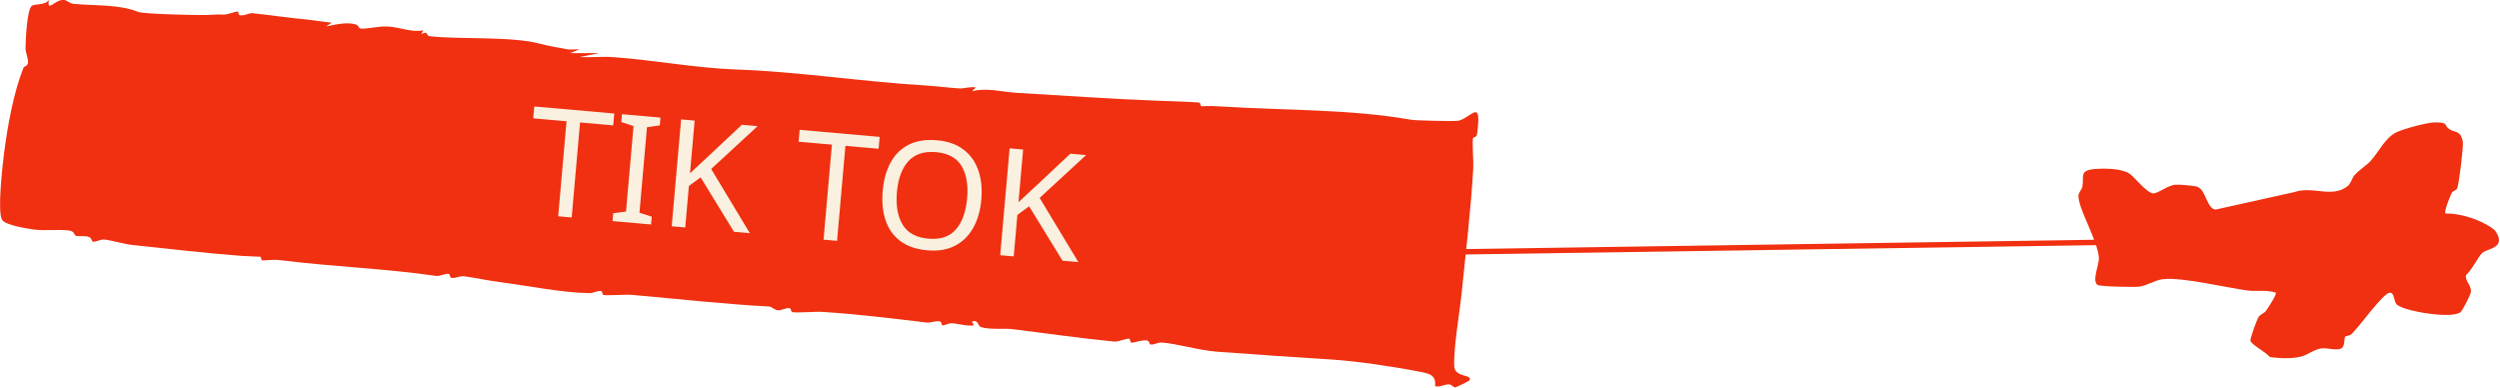
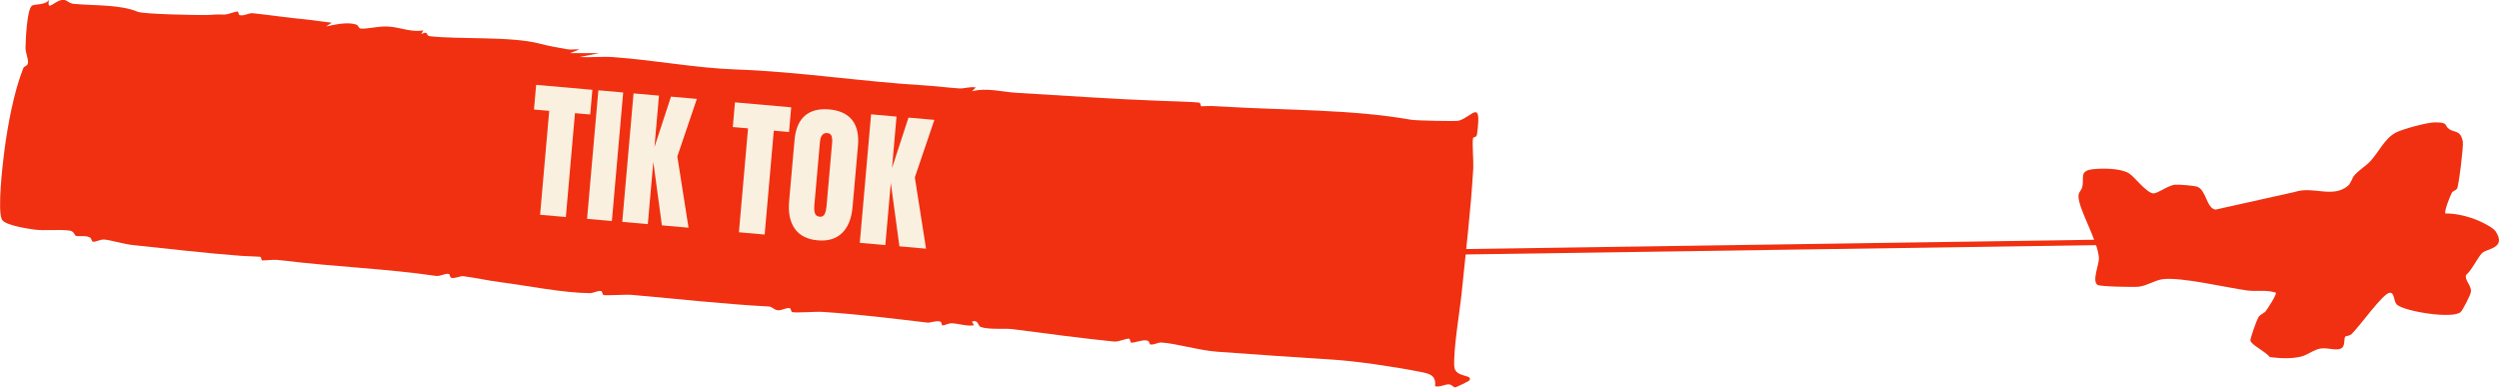
<svg xmlns="http://www.w3.org/2000/svg" id="Layer_2" viewBox="0 0 563.98 87.41">
  <defs>
-     <style>.cls-1{fill:none;stroke:#f03010;stroke-miterlimit:10;stroke-width:1.22px;}.cls-2{fill:#faf0e0;font-family:Anton-Regular, Anton;font-size:33.89px;}.cls-3{fill:#f03010;}</style>
+     <style>.cls-1{fill:none;stroke:#f03010;stroke-miterlimit:10;stroke-width:1.22px;}.cls-2{fill:#faf0e0;}.cls-3{fill:#f03010;}</style>
  </defs>
  <g id="Wireframe">
    <path class="cls-3" d="M135.08,12.02l-4.3.85c2.48.13,5.04-.16,7.52.01,9.39.66,18.63,2.48,27.94,2.8,14.04.49,28.21,2.75,43.01,3.63,2.45.15,4.93.5,7.31.64,1.04.06,2.48-.49,3.66-.21l-.86.85c3.33-.87,6.74.15,10.1.35,10.5.61,21.96,1.43,32.25,1.8,1.39.05,8.26.25,8.96.43.33.09.27.83.47.81,2.14-.11,2.69-.07,4.78.06,14.44.88,28.99.58,42.58,2.98,1,.18,10.06.39,10.71.21,3.05-.85,5.23-5.24,4.13,3.05-.11.82-.86.57-.91.9-.21,1.25.15,5.22.06,6.8-.54,9.4-1.72,19.07-2.6,27.92-.45,4.47-1.9,12.72-1.69,16.75.14,2.64,4.4,1.74,3.39,3.19-.1.15-3.04,1.58-3.21,1.56-.33-.03-.76-.63-1.31-.69-.93-.09-2.13.72-3.2.41.3-2.65-1.46-2.87-3.77-3.32-5.66-1.11-14.09-2.35-19.66-2.7-8.34-.52-17.07-1.12-25.77-1.76-4.09-.3-9.32-1.88-12.54-2.07-.82-.05-1.69.57-2.49.44-.32-.05-.1-.83-.91-.92-1.25-.13-2.75.6-3.41.5-.29-.05-.24-.88-.51-.9-.7-.05-2.35.76-3.41.66-7.33-.74-15.1-1.79-22.8-2.79-1.94-.25-5.25.17-7.25-.49-.73-.24-.48-1.75-1.99-1.22l.44.85c-1.69.22-3.28-.38-4.95-.47-.81-.04-1.64.5-2.12.48-.26-.01-.2-.78-.53-.87-1.03-.27-2.16.32-2.96.23-7.89-.93-15.62-1.9-23.63-2.41-1.57-.1-5.71.26-6.82.05-.3-.06-.25-.84-.56-.89-.8-.15-1.73.49-2.54.48-.96-.02-1.44-.81-2.1-.85-9.89-.52-20.57-1.72-31.01-2.63-1.43-.12-5.53.19-6.36.03-.31-.06-.25-.84-.56-.89-.8-.15-1.72.48-2.54.47-6.04-.05-14-1.67-20.3-2.49-2.66-.34-5.47-.97-8.14-1.32-.95-.12-1.87.57-2.84.35-.32-.07-.26-.83-.57-.88-.87-.16-1.92.6-2.91.45-10.95-1.62-23.1-2.07-34.42-3.47-2.49-.31-2.41-.08-4.78-.02-.21,0-.14-.77-.45-.83-.22-.04-3.36-.13-4.24-.2-8.09-.6-16.67-1.63-24.51-2.44-1.96-.2-5.15-1.17-6.45-1.24-.91-.05-1.85.56-2.53.49-.31-.03-.27-.81-.79-1.02-1.12-.45-2.1-.1-3.05-.3-.35-.07-.32-1.05-1.47-1.2-2.33-.31-5.61.09-7.94-.22-1.62-.22-6.47-.97-7.25-2.19-1.14-1.77.13-12.71.49-15.45.74-5.66,2.1-13.29,4.3-18.8.18-.46.94-.42,1.04-1.13.14-.91-.57-2.33-.55-3.4.03-1.72.3-8.73,1.46-9.54.62-.43,3.03-.06,3.82-1.3-.5,3.04,1.43-.21,3.42,0,.67.07,1.18.8,2.16.89,4.72.45,10.34.09,14.51,1.8,1.26.52,13.17.77,15.54.72,1.7-.04,1.86-.19,3.83-.1.89.04,2.38-.67,3.14-.69.2,0,.14.74.46.82,1,.24,2.06-.53,2.93-.44,3.89.41,7.89,1.02,11.93,1.4,1.97.19,3.96.54,5.92.74l-1.29.85c1.97-.41,4.66-1.06,6.67-.47.79.23.56.93,1.27.96,1.73.05,3.82-.59,6.03-.47,2.76.14,5.22,1.36,7.96.86l-.44.85c1.7-.89.96.37,1.91.47,6.86.76,18.39-.03,24.88,1.69,1.88.5,3.94.86,6.14,1.25.88.16,1.87-.04,2.77.03l-2.15.85h6.45Z" />
    <line class="cls-1" x1="474.95" y1="54.66" x2="330.22" y2="56.8" />
    <path class="cls-3" d="M553.38,43.4c-.38.68-1.88,4.38-1.48,4.77,1.93-.05,4.07.42,5.9,1.01,1.33.43,4.72,1.95,5.43,3.03,2.52,3.86-2.03,3.82-3.09,4.9-.95.96-2.3,3.84-3.58,4.92-.4,1.17,1.15,2.25,1.1,3.72-.02.69-1.88,4.21-2.31,4.62-1.78,1.69-12.76-.14-14.4-1.64-.83-.76-.47-2.86-1.7-2.68-1.53.23-6.79,7.65-8.54,9.31-.47.44-1.26.39-1.42.57-.38.43.05,2.01-.85,2.62-1.03.69-3.08-.18-4.71.07-1.54.24-2.96,1.47-4.42,1.82-2.22.54-4.8.4-7.07.11-.8-1.15-4.09-2.69-4.36-3.7-.11-.42,1.42-4.61,1.76-5.21.47-.81,1.34-.93,1.74-1.5s2.54-3.76,2.22-4.12c-2.12-.71-4.35-.21-6.42-.49-4.75-.64-14.81-3.07-19.05-2.55-1.87.23-3.51,1.47-5.47,1.7-1.07.12-8.75-.02-9.29-.41-1.34-.96.45-4.68.31-6.2-.38-4.08-4.47-10.6-4.61-13.74-.04-.94.71-1.4.88-2.21.45-2.13-.8-3.65,2.62-3.97,2.18-.2,6.1-.2,7.96.99,1.18.75,3.7,4.15,5.3,4.47.99.2,3.35-1.78,5.04-1.94.87-.08,4.18.2,4.95.44,2.1.67,2.13,4.96,4.21,5.17l17.85-3.97c4.13-1.41,8.49,1.49,11.99-1.37.73-.6.9-1.77,1.54-2.47,1.12-1.22,2.64-2.12,3.56-3.13,1.88-2.05,3.2-5.06,5.65-6.39,1.47-.8,7.06-2.31,8.81-2.34,3.33-.05,2.03.69,3.38,1.56,1.23.79,2.53.17,3.01,2.82.17.95-.91,9.92-1.31,10.56-.26.42-.99.59-1.13.85Z" />
-     <text class="cls-2" transform="translate(118.11 48.1) rotate(5.03)">
-       <tspan x="0" y="0">TIK TOK</tspan>
-     </text>
+     <path class="cls-2" d="M121.89,48.44l2.06-23.43-3.44-.3.49-5.57,12.69,1.12-.49,5.57-3.44-.3-2.06,23.43-5.81-.51Z" />
+     <path class="cls-2" d="M132.49,49.37l2.55-29,5.6.49-2.55,29-5.6-.49Z" />
+     <path class="cls-2" d="M140.43,50.07l2.55-29,5.74.5-1.02,11.61,3.73-11.38,5.84.51-4.41,12.98,2.53,16.08-6.01-.53-1.94-14.32-1.24,14.04-5.77-.51Z" />
+     <path class="cls-2" d="M166.76,52.39l2.06-23.43-3.44-.3.49-5.57,12.69,1.12-.49,5.57-3.44-.3-2.06,23.43-5.81-.51Z" />
+     <path class="cls-2" d="M179.38,51.61c-1.09-1.54-1.52-3.6-1.29-6.19l1.22-13.81c.22-2.5.99-4.33,2.32-5.49,1.33-1.16,3.16-1.64,5.5-1.44,2.34.21,4.06,1,5.17,2.38,1.1,1.38,1.54,3.32,1.33,5.81l-1.22,13.81c-.23,2.61-1.02,4.57-2.36,5.88-1.34,1.31-3.18,1.86-5.52,1.66-2.34-.21-4.06-1.08-5.15-2.61ZM186.1,48.31c.22-.43.36-1.06.44-1.87l1.25-14.18c.06-.63.02-1.15-.12-1.56-.13-.41-.46-.64-.98-.68-.97-.08-1.52.6-1.65,2.07l-1.25,14.14c-.07.83-.03,1.47.14,1.92.17.45.52.69,1.06.74.52.05.88-.15,1.11-.58Z" />
+     <path class="cls-2" d="M194.04,54.79l2.55-29,5.74.51-1.02,11.61,3.72-11.38,5.84.51-4.41,12.98,2.53,16.08-6.01-.53-1.94-14.32-1.24,14.04-5.77-.51Z" />
  </g>
</svg>
